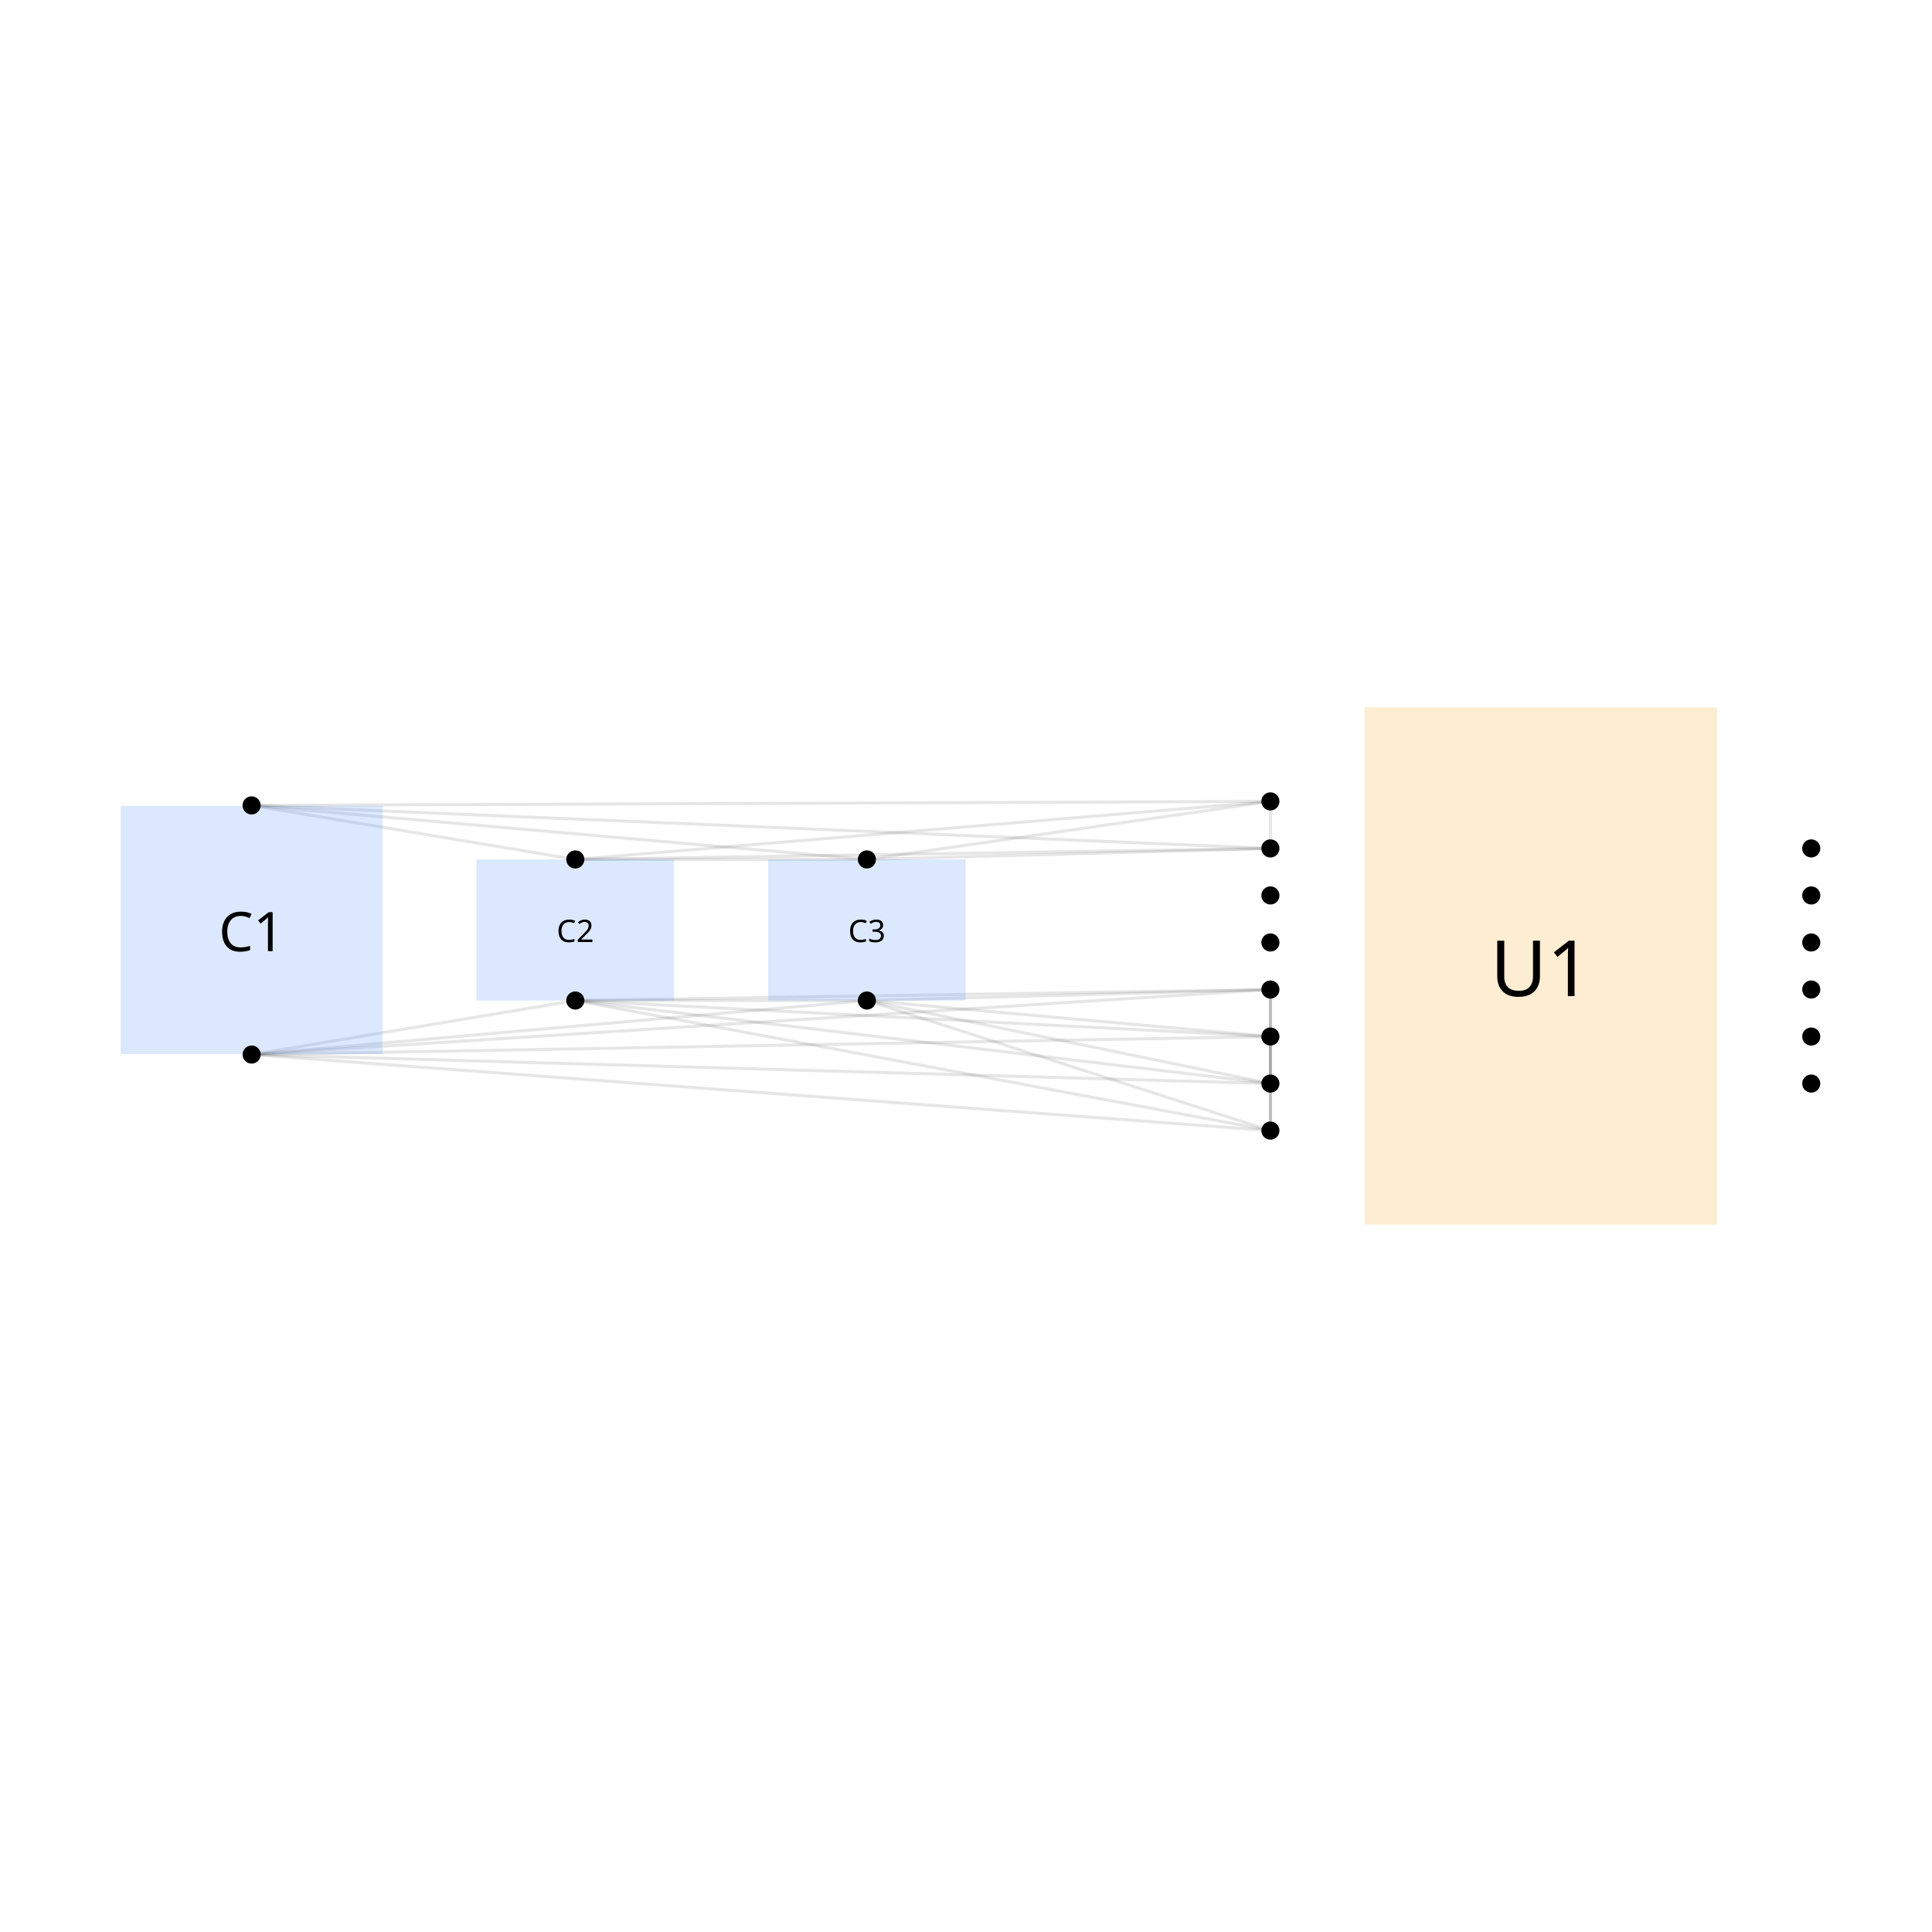
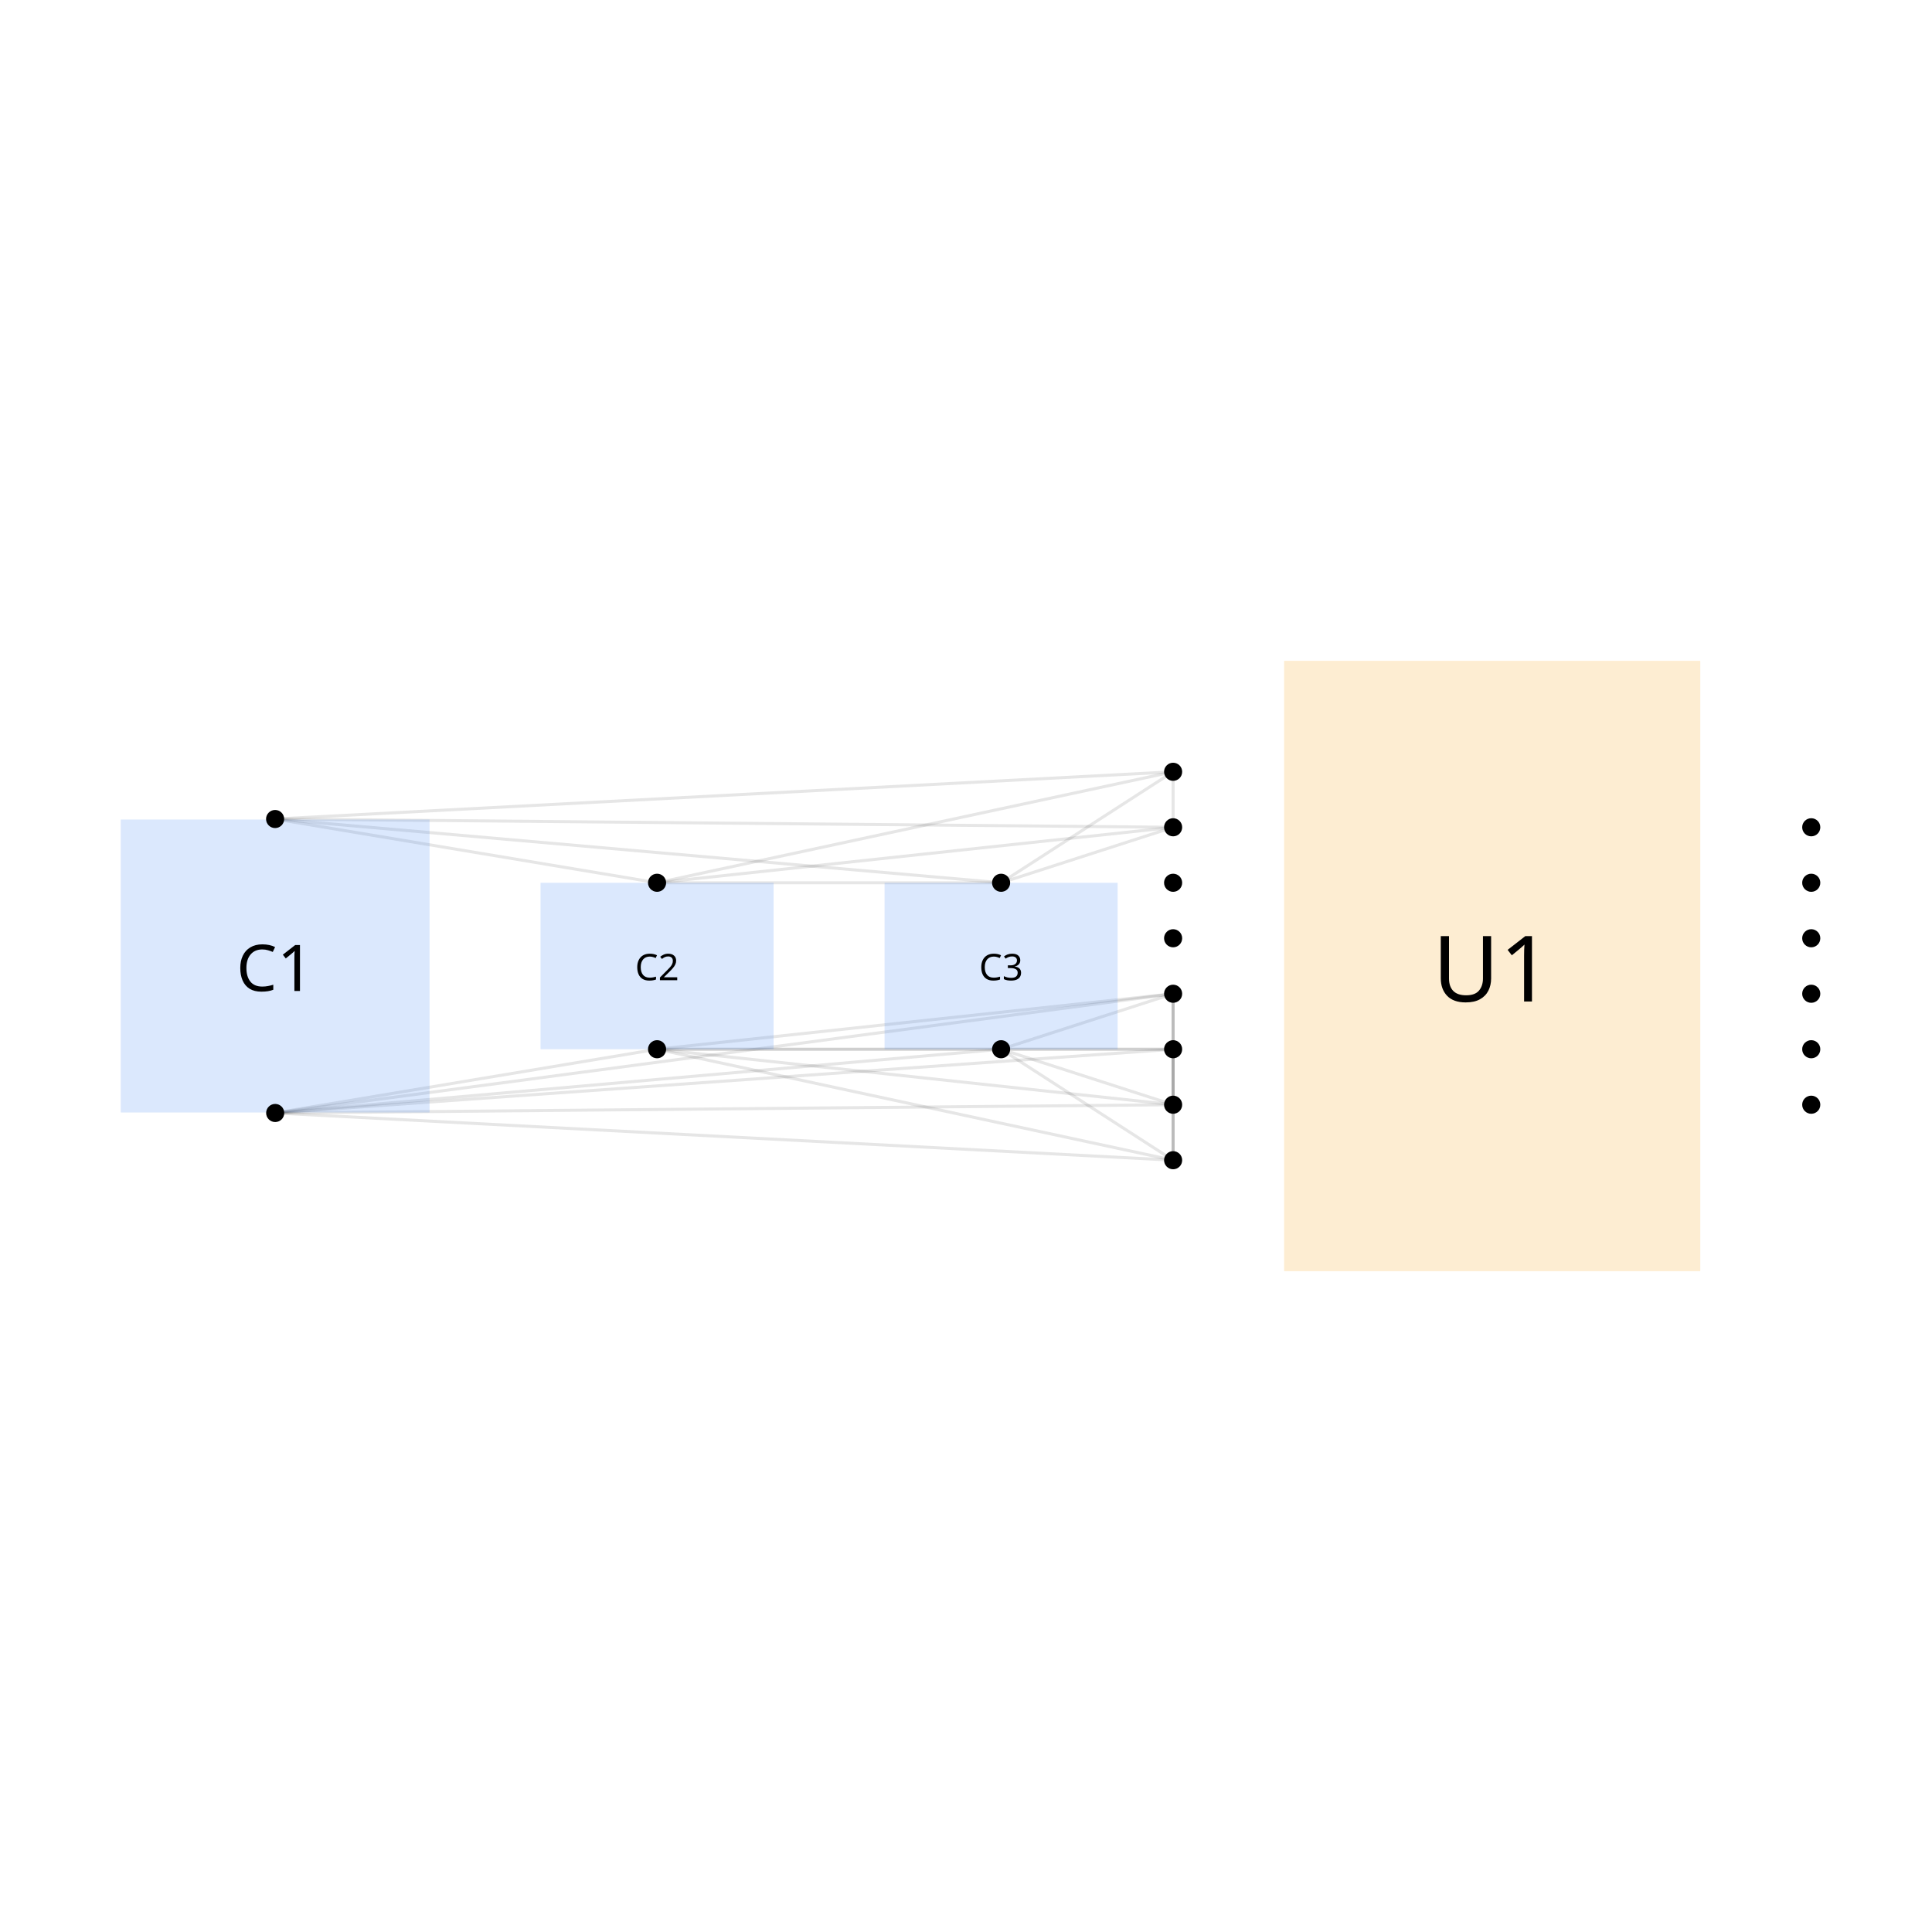
<svg xmlns="http://www.w3.org/2000/svg" width="640" height="640" viewBox="0 0 640 640">
  <rect width="100%" height="100%" fill="white" />
  <g>
-     <polyline data-points="-1.15,0.7 -1.15,0.49999999999999994" data-type="line" data-label="" points="420.839,265.473 420.839,281.052" fill="none" stroke="rgba(0,0,0,0.1)" stroke-width="1px" />
+     <polyline data-points="-1.15,0.7 -1.15,0.49999999999999994" data-type="line" data-label="" points="388.611,255.664 388.611,274.046" fill="none" stroke="rgba(0,0,0,0.1)" stroke-width="1px" />
  </g>
  <g>
-     <polyline data-points="-1.15,0.7 -5.482681999999997,0.6829722500000017" data-type="line" data-label="" points="420.839,265.473 83.339,266.799" fill="none" stroke="rgba(0,0,0,0.1)" stroke-width="1px" />
+     <polyline data-points="-1.15,0.7 -4.3866685999999975,0.5297833500000002" data-type="line" data-label="" points="388.611,255.664 91.135,271.309" fill="none" stroke="rgba(0,0,0,0.1)" stroke-width="1px" />
  </g>
  <g>
-     <polyline data-points="-1.15,0.7 -4.1060134,0.45318890000000145" data-type="line" data-label="" points="420.839,265.473 190.576,284.698" fill="none" stroke="rgba(0,0,0,0.1)" stroke-width="1px" />
+     <polyline data-points="-1.15,0.7 -3.0100000000000002,0.29999999999999993" data-type="line" data-label="" points="388.611,255.664 217.662,292.428" fill="none" stroke="rgba(0,0,0,0.1)" stroke-width="1px" />
  </g>
  <g>
-     <polyline data-points="-1.15,0.7 -2.8660134,0.45318890000000145" data-type="line" data-label="" points="420.839,265.473 287.168,284.698" fill="none" stroke="rgba(0,0,0,0.1)" stroke-width="1px" />
+     <polyline data-points="-1.15,0.7 -1.77,0.29999999999999993" data-type="line" data-label="" points="388.611,255.664 331.628,292.428" fill="none" stroke="rgba(0,0,0,0.1)" stroke-width="1px" />
  </g>
  <g>
-     <polyline data-points="-1.15,0.49999999999999994 -5.482681999999997,0.6829722500000017" data-type="line" data-label="" points="420.839,281.052 83.339,266.799" fill="none" stroke="rgba(0,0,0,0.1)" stroke-width="1px" />
+     <polyline data-points="-1.15,0.49999999999999994 -4.3866685999999975,0.5297833500000002" data-type="line" data-label="" points="388.611,274.046 91.135,271.309" fill="none" stroke="rgba(0,0,0,0.1)" stroke-width="1px" />
  </g>
  <g>
-     <polyline data-points="-1.15,0.49999999999999994 -4.1060134,0.45318890000000145" data-type="line" data-label="" points="420.839,281.052 190.576,284.698" fill="none" stroke="rgba(0,0,0,0.1)" stroke-width="1px" />
+     <polyline data-points="-1.15,0.49999999999999994 -3.0100000000000002,0.29999999999999993" data-type="line" data-label="" points="388.611,274.046 217.662,292.428" fill="none" stroke="rgba(0,0,0,0.1)" stroke-width="1px" />
  </g>
  <g>
-     <polyline data-points="-1.15,0.49999999999999994 -2.8660134,0.45318890000000145" data-type="line" data-label="" points="420.839,281.052 287.168,284.698" fill="none" stroke="rgba(0,0,0,0.1)" stroke-width="1px" />
+     <polyline data-points="-1.15,0.49999999999999994 -1.77,0.29999999999999993" data-type="line" data-label="" points="388.611,274.046 331.628,292.428" fill="none" stroke="rgba(0,0,0,0.1)" stroke-width="1px" />
  </g>
  <g>
-     <polyline data-points="-5.482681999999997,0.6829722500000017 -4.1060134,0.45318890000000145" data-type="line" data-label="" points="83.339,266.799 190.576,284.698" fill="none" stroke="rgba(0,0,0,0.1)" stroke-width="1px" />
+     <polyline data-points="-4.3866685999999975,0.5297833500000002 -3.0100000000000002,0.29999999999999993" data-type="line" data-label="" points="91.135,271.309 217.662,292.428" fill="none" stroke="rgba(0,0,0,0.1)" stroke-width="1px" />
  </g>
  <g>
-     <polyline data-points="-5.482681999999997,0.6829722500000017 -2.8660134,0.45318890000000145" data-type="line" data-label="" points="83.339,266.799 287.168,284.698" fill="none" stroke="rgba(0,0,0,0.1)" stroke-width="1px" />
+     <polyline data-points="-4.3866685999999975,0.5297833500000002 -1.77,0.29999999999999993" data-type="line" data-label="" points="91.135,271.309 331.628,292.428" fill="none" stroke="rgba(0,0,0,0.1)" stroke-width="1px" />
  </g>
  <g>
-     <polyline data-points="-4.1060134,0.45318890000000145 -2.8660134,0.45318890000000145" data-type="line" data-label="" points="190.576,284.698 287.168,284.698" fill="none" stroke="rgba(0,0,0,0.1)" stroke-width="1px" />
+     <polyline data-points="-3.0100000000000002,0.29999999999999993 -1.77,0.29999999999999993" data-type="line" data-label="" points="217.662,292.428 331.628,292.428" fill="none" stroke="rgba(0,0,0,0.1)" stroke-width="1px" />
  </g>
  <g>
-     <polyline data-points="-1.15,-0.7 -1.15,-0.30000000000000004" data-type="line" data-label="" points="420.839,374.527 420.839,343.369" fill="none" stroke="rgba(0,0,0,0.1)" stroke-width="1px" />
+     <polyline data-points="-1.15,-0.7 -1.15,-0.30000000000000004" data-type="line" data-label="" points="388.611,384.336 388.611,347.572" fill="none" stroke="rgba(0,0,0,0.1)" stroke-width="1px" />
  </g>
  <g>
-     <polyline data-points="-1.15,-0.7 -1.15,-0.5" data-type="line" data-label="" points="420.839,374.527 420.839,358.948" fill="none" stroke="rgba(0,0,0,0.1)" stroke-width="1px" />
+     <polyline data-points="-1.15,-0.7 -1.15,-0.5" data-type="line" data-label="" points="388.611,384.336 388.611,365.954" fill="none" stroke="rgba(0,0,0,0.1)" stroke-width="1px" />
  </g>
  <g>
-     <polyline data-points="-1.15,-0.7 -1.15,-0.10000000000000009" data-type="line" data-label="" points="420.839,374.527 420.839,327.79" fill="none" stroke="rgba(0,0,0,0.1)" stroke-width="1px" />
+     <polyline data-points="-1.15,-0.7 -1.15,-0.10000000000000009" data-type="line" data-label="" points="388.611,384.336 388.611,329.191" fill="none" stroke="rgba(0,0,0,0.1)" stroke-width="1px" />
  </g>
  <g>
-     <polyline data-points="-1.15,-0.7 -5.482384999999999,-0.3765944499999987" data-type="line" data-label="" points="420.839,374.527 83.362,349.335" fill="none" stroke="rgba(0,0,0,0.1)" stroke-width="1px" />
+     <polyline data-points="-1.15,-0.7 -4.3863715999999995,-0.5297833500000002" data-type="line" data-label="" points="388.611,384.336 91.162,368.691" fill="none" stroke="rgba(0,0,0,0.1)" stroke-width="1px" />
  </g>
  <g>
-     <polyline data-points="-1.15,-0.7 -4.1060134,-0.1468110999999985" data-type="line" data-label="" points="420.839,374.527 190.576,331.436" fill="none" stroke="rgba(0,0,0,0.1)" stroke-width="1px" />
+     <polyline data-points="-1.15,-0.7 -3.0100000000000002,-0.30000000000000004" data-type="line" data-label="" points="388.611,384.336 217.662,347.572" fill="none" stroke="rgba(0,0,0,0.1)" stroke-width="1px" />
  </g>
  <g>
-     <polyline data-points="-1.15,-0.7 -2.8660134,-0.1468110999999985" data-type="line" data-label="" points="420.839,374.527 287.168,331.436" fill="none" stroke="rgba(0,0,0,0.1)" stroke-width="1px" />
+     <polyline data-points="-1.15,-0.7 -1.77,-0.30000000000000004" data-type="line" data-label="" points="388.611,384.336 331.628,347.572" fill="none" stroke="rgba(0,0,0,0.1)" stroke-width="1px" />
  </g>
  <g>
-     <polyline data-points="-1.15,-0.30000000000000004 -1.15,-0.5" data-type="line" data-label="" points="420.839,343.369 420.839,358.948" fill="none" stroke="rgba(0,0,0,0.1)" stroke-width="1px" />
+     <polyline data-points="-1.15,-0.30000000000000004 -1.15,-0.5" data-type="line" data-label="" points="388.611,347.572 388.611,365.954" fill="none" stroke="rgba(0,0,0,0.1)" stroke-width="1px" />
  </g>
  <g>
-     <polyline data-points="-1.15,-0.30000000000000004 -1.15,-0.10000000000000009" data-type="line" data-label="" points="420.839,343.369 420.839,327.79" fill="none" stroke="rgba(0,0,0,0.1)" stroke-width="1px" />
+     <polyline data-points="-1.15,-0.30000000000000004 -1.15,-0.10000000000000009" data-type="line" data-label="" points="388.611,347.572 388.611,329.191" fill="none" stroke="rgba(0,0,0,0.1)" stroke-width="1px" />
  </g>
  <g>
-     <polyline data-points="-1.15,-0.30000000000000004 -5.482384999999999,-0.3765944499999987" data-type="line" data-label="" points="420.839,343.369 83.362,349.335" fill="none" stroke="rgba(0,0,0,0.1)" stroke-width="1px" />
+     <polyline data-points="-1.15,-0.30000000000000004 -4.3863715999999995,-0.5297833500000002" data-type="line" data-label="" points="388.611,347.572 91.162,368.691" fill="none" stroke="rgba(0,0,0,0.1)" stroke-width="1px" />
  </g>
  <g>
-     <polyline data-points="-1.15,-0.30000000000000004 -4.1060134,-0.1468110999999985" data-type="line" data-label="" points="420.839,343.369 190.576,331.436" fill="none" stroke="rgba(0,0,0,0.1)" stroke-width="1px" />
+     <polyline data-points="-1.15,-0.30000000000000004 -3.0100000000000002,-0.30000000000000004" data-type="line" data-label="" points="388.611,347.572 217.662,347.572" fill="none" stroke="rgba(0,0,0,0.1)" stroke-width="1px" />
  </g>
  <g>
-     <polyline data-points="-1.15,-0.30000000000000004 -2.8660134,-0.1468110999999985" data-type="line" data-label="" points="420.839,343.369 287.168,331.436" fill="none" stroke="rgba(0,0,0,0.1)" stroke-width="1px" />
+     <polyline data-points="-1.15,-0.30000000000000004 -1.77,-0.30000000000000004" data-type="line" data-label="" points="388.611,347.572 331.628,347.572" fill="none" stroke="rgba(0,0,0,0.1)" stroke-width="1px" />
  </g>
  <g>
-     <polyline data-points="-1.15,-0.5 -1.15,-0.10000000000000009" data-type="line" data-label="" points="420.839,358.948 420.839,327.79" fill="none" stroke="rgba(0,0,0,0.1)" stroke-width="1px" />
+     <polyline data-points="-1.15,-0.5 -1.15,-0.10000000000000009" data-type="line" data-label="" points="388.611,365.954 388.611,329.191" fill="none" stroke="rgba(0,0,0,0.1)" stroke-width="1px" />
  </g>
  <g>
-     <polyline data-points="-1.15,-0.5 -5.482384999999999,-0.3765944499999987" data-type="line" data-label="" points="420.839,358.948 83.362,349.335" fill="none" stroke="rgba(0,0,0,0.1)" stroke-width="1px" />
+     <polyline data-points="-1.15,-0.5 -4.3863715999999995,-0.5297833500000002" data-type="line" data-label="" points="388.611,365.954 91.162,368.691" fill="none" stroke="rgba(0,0,0,0.1)" stroke-width="1px" />
  </g>
  <g>
-     <polyline data-points="-1.15,-0.5 -4.1060134,-0.1468110999999985" data-type="line" data-label="" points="420.839,358.948 190.576,331.436" fill="none" stroke="rgba(0,0,0,0.1)" stroke-width="1px" />
+     <polyline data-points="-1.15,-0.5 -3.0100000000000002,-0.30000000000000004" data-type="line" data-label="" points="388.611,365.954 217.662,347.572" fill="none" stroke="rgba(0,0,0,0.1)" stroke-width="1px" />
  </g>
  <g>
-     <polyline data-points="-1.15,-0.5 -2.8660134,-0.1468110999999985" data-type="line" data-label="" points="420.839,358.948 287.168,331.436" fill="none" stroke="rgba(0,0,0,0.1)" stroke-width="1px" />
+     <polyline data-points="-1.15,-0.5 -1.77,-0.30000000000000004" data-type="line" data-label="" points="388.611,365.954 331.628,347.572" fill="none" stroke="rgba(0,0,0,0.1)" stroke-width="1px" />
  </g>
  <g>
-     <polyline data-points="-1.15,-0.10000000000000009 -5.482384999999999,-0.3765944499999987" data-type="line" data-label="" points="420.839,327.79 83.362,349.335" fill="none" stroke="rgba(0,0,0,0.1)" stroke-width="1px" />
+     <polyline data-points="-1.15,-0.10000000000000009 -4.3863715999999995,-0.5297833500000002" data-type="line" data-label="" points="388.611,329.191 91.162,368.691" fill="none" stroke="rgba(0,0,0,0.1)" stroke-width="1px" />
  </g>
  <g>
-     <polyline data-points="-1.15,-0.10000000000000009 -4.1060134,-0.1468110999999985" data-type="line" data-label="" points="420.839,327.79 190.576,331.436" fill="none" stroke="rgba(0,0,0,0.1)" stroke-width="1px" />
+     <polyline data-points="-1.15,-0.10000000000000009 -3.0100000000000002,-0.30000000000000004" data-type="line" data-label="" points="388.611,329.191 217.662,347.572" fill="none" stroke="rgba(0,0,0,0.1)" stroke-width="1px" />
  </g>
  <g>
-     <polyline data-points="-1.15,-0.10000000000000009 -2.8660134,-0.1468110999999985" data-type="line" data-label="" points="420.839,327.79 287.168,331.436" fill="none" stroke="rgba(0,0,0,0.1)" stroke-width="1px" />
+     <polyline data-points="-1.15,-0.10000000000000009 -1.77,-0.30000000000000004" data-type="line" data-label="" points="388.611,329.191 331.628,347.572" fill="none" stroke="rgba(0,0,0,0.1)" stroke-width="1px" />
  </g>
  <g>
-     <polyline data-points="-5.482384999999999,-0.3765944499999987 -4.1060134,-0.1468110999999985" data-type="line" data-label="" points="83.362,349.335 190.576,331.436" fill="none" stroke="rgba(0,0,0,0.1)" stroke-width="1px" />
+     <polyline data-points="-4.3863715999999995,-0.5297833500000002 -3.0100000000000002,-0.30000000000000004" data-type="line" data-label="" points="91.162,368.691 217.662,347.572" fill="none" stroke="rgba(0,0,0,0.1)" stroke-width="1px" />
  </g>
  <g>
-     <polyline data-points="-5.482384999999999,-0.3765944499999987 -2.8660134,-0.1468110999999985" data-type="line" data-label="" points="83.362,349.335 287.168,331.436" fill="none" stroke="rgba(0,0,0,0.1)" stroke-width="1px" />
+     <polyline data-points="-4.3863715999999995,-0.5297833500000002 -1.77,-0.30000000000000004" data-type="line" data-label="" points="91.162,368.691 331.628,347.572" fill="none" stroke="rgba(0,0,0,0.1)" stroke-width="1px" />
  </g>
  <g>
-     <polyline data-points="-4.1060134,-0.1468110999999985 -2.8660134,-0.1468110999999985" data-type="line" data-label="" points="190.576,331.436 287.168,331.436" fill="none" stroke="rgba(0,0,0,0.1)" stroke-width="1px" />
+     <polyline data-points="-3.0100000000000002,-0.30000000000000004 -1.77,-0.30000000000000004" data-type="line" data-label="" points="217.662,347.572 331.628,347.572" fill="none" stroke="rgba(0,0,0,0.1)" stroke-width="1px" />
  </g>
  <g>
-     <rect data-type="rect" data-label="U1" data-x="0" data-y="0" x="451.997" y="234.314" width="116.844" height="171.372" fill="rgba(245, 158, 11, 0.18)" stroke="none" stroke-width="0.013" />
+     <rect data-type="rect" data-label="U1" data-x="0" data-y="0" x="425.375" y="218.901" width="137.862" height="202.198" fill="rgba(245, 158, 11, 0.18)" stroke="none" stroke-width="0.011" />
  </g>
  <g>
-     <rect data-type="rect" data-label="C1" data-x="-5.482533499999998" data-y="0.1531889000000015" x="40" y="266.945" width="86.702" height="82.244" fill="rgba(59, 130, 246, 0.18)" stroke="none" stroke-width="0.013" />
+     <rect data-type="rect" data-label="C1" data-x="-4.3865200999999985" data-y="-2.7755575615628914e-17" x="40" y="271.481" width="102.297" height="97.039" fill="rgba(59, 130, 246, 0.18)" stroke="none" stroke-width="0.011" />
  </g>
  <g>
-     <rect data-type="rect" data-label="C2" data-x="-4.1060134" data-y="0.1531889000000015" x="157.86" y="284.698" width="65.433" height="46.738" fill="rgba(59, 130, 246, 0.18)" stroke="none" stroke-width="0.013" />
+     <rect data-type="rect" data-label="C2" data-x="-3.0100000000000002" data-y="-2.7755575615628914e-17" x="179.061" y="292.428" width="77.203" height="55.145" fill="rgba(59, 130, 246, 0.18)" stroke="none" stroke-width="0.011" />
  </g>
  <g>
-     <rect data-type="rect" data-label="C3" data-x="-2.8660134" data-y="0.1531889000000015" x="254.451" y="284.698" width="65.433" height="46.738" fill="rgba(59, 130, 246, 0.18)" stroke="none" stroke-width="0.013" />
+     <rect data-type="rect" data-label="C3" data-x="-1.77" data-y="-2.7755575615628914e-17" x="293.027" y="292.428" width="77.203" height="55.145" fill="rgba(59, 130, 246, 0.18)" stroke="none" stroke-width="0.011" />
  </g>
-   <text data-type="text" data-label="U1" data-x="0" data-y="0" x="510.419" y="320" fill="black" font-size="25.706" font-family="sans-serif" text-anchor="middle" dominant-baseline="central">U1</text>
-   <text data-type="text" data-label="C1" data-x="-5.482533499999998" data-y="0.1531889000000015" x="83.351" y="308.067" fill="black" font-size="18.094" font-family="sans-serif" text-anchor="middle" dominant-baseline="central">C1</text>
-   <text data-type="text" data-label="C2" data-x="-4.1060134" data-y="0.1531889000000015" x="190.576" y="308.067" fill="black" font-size="10.282" font-family="sans-serif" text-anchor="middle" dominant-baseline="central">C2</text>
-   <text data-type="text" data-label="C3" data-x="-2.8660134" data-y="0.1531889000000015" x="287.168" y="308.067" fill="black" font-size="10.282" font-family="sans-serif" text-anchor="middle" dominant-baseline="central">C3</text>
+   <text data-type="text" data-label="U1" data-x="0" data-y="0" x="494.306" y="320" fill="black" font-size="30.33" font-family="sans-serif" text-anchor="middle" dominant-baseline="central">U1</text>
+   <text data-type="text" data-label="C1" data-x="-4.3865200999999985" data-y="-2.7755575615628914e-17" x="91.149" y="320" fill="black" font-size="21.348" font-family="sans-serif" text-anchor="middle" dominant-baseline="central">C1</text>
+   <text data-type="text" data-label="C2" data-x="-3.0100000000000002" data-y="-2.7755575615628914e-17" x="217.662" y="320" fill="black" font-size="12.132" font-family="sans-serif" text-anchor="middle" dominant-baseline="central">C2</text>
+   <text data-type="text" data-label="C3" data-x="-1.77" data-y="-2.7755575615628914e-17" x="331.628" y="320" fill="black" font-size="12.132" font-family="sans-serif" text-anchor="middle" dominant-baseline="central">C3</text>
  <g>
-     <circle data-type="point" data-label="U1.1 (unnamedsubcircuitsubcircuit_source_group_0_connectivity_net0)" data-x="-1.15" data-y="0.7" cx="420.839" cy="265.473" r="3" fill="black" />
+     <circle data-type="point" data-label="U1.1 (unnamedsubcircuitsubcircuit_source_group_0_connectivity_net0)" data-x="-1.15" data-y="0.7" cx="388.611" cy="255.664" r="3" fill="black" />
  </g>
  <g>
-     <circle data-type="point" data-label="U1.2 (unnamedsubcircuitsubcircuit_source_group_0_connectivity_net1)" data-x="-1.15" data-y="-0.7" cx="420.839" cy="374.527" r="3" fill="black" />
+     <circle data-type="point" data-label="U1.2 (unnamedsubcircuitsubcircuit_source_group_0_connectivity_net1)" data-x="-1.15" data-y="-0.7" cx="388.611" cy="384.336" r="3" fill="black" />
  </g>
  <g>
-     <circle data-type="point" data-label="U1.3" data-x="-1.15" data-y="0.29999999999999993" cx="420.839" cy="296.631" r="3" fill="black" />
+     <circle data-type="point" data-label="U1.3" data-x="-1.15" data-y="0.29999999999999993" cx="388.611" cy="292.428" r="3" fill="black" />
  </g>
  <g>
-     <circle data-type="point" data-label="U1.4 (unnamedsubcircuitsubcircuit_source_group_0_connectivity_net1)" data-x="-1.15" data-y="-0.30000000000000004" cx="420.839" cy="343.369" r="3" fill="black" />
+     <circle data-type="point" data-label="U1.4 (unnamedsubcircuitsubcircuit_source_group_0_connectivity_net1)" data-x="-1.15" data-y="-0.30000000000000004" cx="388.611" cy="347.572" r="3" fill="black" />
  </g>
  <g>
-     <circle data-type="point" data-label="U1.5 (unnamedsubcircuitsubcircuit_source_group_0_connectivity_net1)" data-x="-1.15" data-y="-0.5" cx="420.839" cy="358.948" r="3" fill="black" />
+     <circle data-type="point" data-label="U1.5 (unnamedsubcircuitsubcircuit_source_group_0_connectivity_net1)" data-x="-1.15" data-y="-0.5" cx="388.611" cy="365.954" r="3" fill="black" />
  </g>
  <g>
-     <circle data-type="point" data-label="U1.6 (unnamedsubcircuitsubcircuit_source_group_0_connectivity_net0)" data-x="-1.15" data-y="0.49999999999999994" cx="420.839" cy="281.052" r="3" fill="black" />
+     <circle data-type="point" data-label="U1.6 (unnamedsubcircuitsubcircuit_source_group_0_connectivity_net0)" data-x="-1.15" data-y="0.49999999999999994" cx="388.611" cy="274.046" r="3" fill="black" />
  </g>
  <g>
-     <circle data-type="point" data-label="U1.7 (unnamedsubcircuitsubcircuit_source_group_0_connectivity_net2)" data-x="1.15" data-y="0.5" cx="600" cy="281.052" r="3" fill="black" />
+     <circle data-type="point" data-label="U1.7 (unnamedsubcircuitsubcircuit_source_group_0_connectivity_net2)" data-x="1.15" data-y="0.5" cx="600" cy="274.046" r="3" fill="black" />
  </g>
  <g>
-     <circle data-type="point" data-label="U1.8 (unnamedsubcircuitsubcircuit_source_group_0_connectivity_net6)" data-x="1.15" data-y="-0.3" cx="600" cy="343.369" r="3" fill="black" />
+     <circle data-type="point" data-label="U1.8 (unnamedsubcircuitsubcircuit_source_group_0_connectivity_net6)" data-x="1.15" data-y="-0.3" cx="600" cy="347.572" r="3" fill="black" />
  </g>
  <g>
-     <circle data-type="point" data-label="U1.9 (unnamedsubcircuitsubcircuit_source_group_0_connectivity_net7)" data-x="1.15" data-y="-0.5" cx="600" cy="358.948" r="3" fill="black" />
+     <circle data-type="point" data-label="U1.9 (unnamedsubcircuitsubcircuit_source_group_0_connectivity_net7)" data-x="1.15" data-y="-0.5" cx="600" cy="365.954" r="3" fill="black" />
  </g>
  <g>
-     <circle data-type="point" data-label="U1.10 (unnamedsubcircuitsubcircuit_source_group_0_connectivity_net1)" data-x="-1.15" data-y="-0.10000000000000009" cx="420.839" cy="327.79" r="3" fill="black" />
+     <circle data-type="point" data-label="U1.10 (unnamedsubcircuitsubcircuit_source_group_0_connectivity_net1)" data-x="-1.15" data-y="-0.10000000000000009" cx="388.611" cy="329.191" r="3" fill="black" />
  </g>
  <g>
-     <circle data-type="point" data-label="U1.11" data-x="-1.15" data-y="0.09999999999999987" cx="420.839" cy="312.21" r="3" fill="black" />
+     <circle data-type="point" data-label="U1.11" data-x="-1.15" data-y="0.09999999999999987" cx="388.611" cy="310.809" r="3" fill="black" />
  </g>
  <g>
-     <circle data-type="point" data-label="U1.12 (unnamedsubcircuitsubcircuit_source_group_0_connectivity_net3)" data-x="1.15" data-y="0.30000000000000004" cx="600" cy="296.631" r="3" fill="black" />
+     <circle data-type="point" data-label="U1.12 (unnamedsubcircuitsubcircuit_source_group_0_connectivity_net3)" data-x="1.15" data-y="0.30000000000000004" cx="600" cy="292.428" r="3" fill="black" />
  </g>
  <g>
-     <circle data-type="point" data-label="U1.13 (unnamedsubcircuitsubcircuit_source_group_0_connectivity_net4)" data-x="1.15" data-y="0.10000000000000009" cx="600" cy="312.21" r="3" fill="black" />
+     <circle data-type="point" data-label="U1.13 (unnamedsubcircuitsubcircuit_source_group_0_connectivity_net4)" data-x="1.15" data-y="0.10000000000000009" cx="600" cy="310.809" r="3" fill="black" />
  </g>
  <g>
-     <circle data-type="point" data-label="U1.14 (unnamedsubcircuitsubcircuit_source_group_0_connectivity_net5)" data-x="1.15" data-y="-0.09999999999999998" cx="600" cy="327.79" r="3" fill="black" />
+     <circle data-type="point" data-label="U1.14 (unnamedsubcircuitsubcircuit_source_group_0_connectivity_net5)" data-x="1.15" data-y="-0.09999999999999998" cx="600" cy="329.191" r="3" fill="black" />
  </g>
  <g>
-     <circle data-type="point" data-label="C1.2 (unnamedsubcircuitsubcircuit_source_group_0_connectivity_net1)" data-x="-5.482384999999999" data-y="-0.3765944499999987" cx="83.362" cy="349.335" r="3" fill="black" />
+     <circle data-type="point" data-label="C1.2 (unnamedsubcircuitsubcircuit_source_group_0_connectivity_net1)" data-x="-4.3863715999999995" data-y="-0.5297833500000002" cx="91.162" cy="368.691" r="3" fill="black" />
  </g>
  <g>
-     <circle data-type="point" data-label="C1.1 (unnamedsubcircuitsubcircuit_source_group_0_connectivity_net0)" data-x="-5.482681999999997" data-y="0.6829722500000017" cx="83.339" cy="266.799" r="3" fill="black" />
+     <circle data-type="point" data-label="C1.1 (unnamedsubcircuitsubcircuit_source_group_0_connectivity_net0)" data-x="-4.3866685999999975" data-y="0.5297833500000002" cx="91.135" cy="271.309" r="3" fill="black" />
  </g>
  <g>
-     <circle data-type="point" data-label="C2.1 (unnamedsubcircuitsubcircuit_source_group_0_connectivity_net0)" data-x="-4.1060134" data-y="0.45318890000000145" cx="190.576" cy="284.698" r="3" fill="black" />
+     <circle data-type="point" data-label="C2.1 (unnamedsubcircuitsubcircuit_source_group_0_connectivity_net0)" data-x="-3.0100000000000002" data-y="0.29999999999999993" cx="217.662" cy="292.428" r="3" fill="black" />
  </g>
  <g>
-     <circle data-type="point" data-label="C2.2 (unnamedsubcircuitsubcircuit_source_group_0_connectivity_net1)" data-x="-4.1060134" data-y="-0.1468110999999985" cx="190.576" cy="331.436" r="3" fill="black" />
+     <circle data-type="point" data-label="C2.2 (unnamedsubcircuitsubcircuit_source_group_0_connectivity_net1)" data-x="-3.0100000000000002" data-y="-0.30000000000000004" cx="217.662" cy="347.572" r="3" fill="black" />
  </g>
  <g>
-     <circle data-type="point" data-label="C3.1 (unnamedsubcircuitsubcircuit_source_group_0_connectivity_net0)" data-x="-2.8660134" data-y="0.45318890000000145" cx="287.168" cy="284.698" r="3" fill="black" />
+     <circle data-type="point" data-label="C3.1 (unnamedsubcircuitsubcircuit_source_group_0_connectivity_net0)" data-x="-1.77" data-y="0.29999999999999993" cx="331.628" cy="292.428" r="3" fill="black" />
  </g>
  <g>
-     <circle data-type="point" data-label="C3.2 (unnamedsubcircuitsubcircuit_source_group_0_connectivity_net1)" data-x="-2.8660134" data-y="-0.1468110999999985" cx="287.168" cy="331.436" r="3" fill="black" />
+     <circle data-type="point" data-label="C3.2 (unnamedsubcircuitsubcircuit_source_group_0_connectivity_net1)" data-x="-1.77" data-y="-0.30000000000000004" cx="331.628" cy="347.572" r="3" fill="black" />
  </g>
  <g id="crosshair" style="display: none">
    <line id="crosshair-h" y1="0" y2="640" stroke="#666" stroke-width="0.5" />
    <line id="crosshair-v" x1="0" x2="640" stroke="#666" stroke-width="0.5" />
    <text id="coordinates" font-family="monospace" font-size="12" fill="#666" />
  </g>
</svg>
